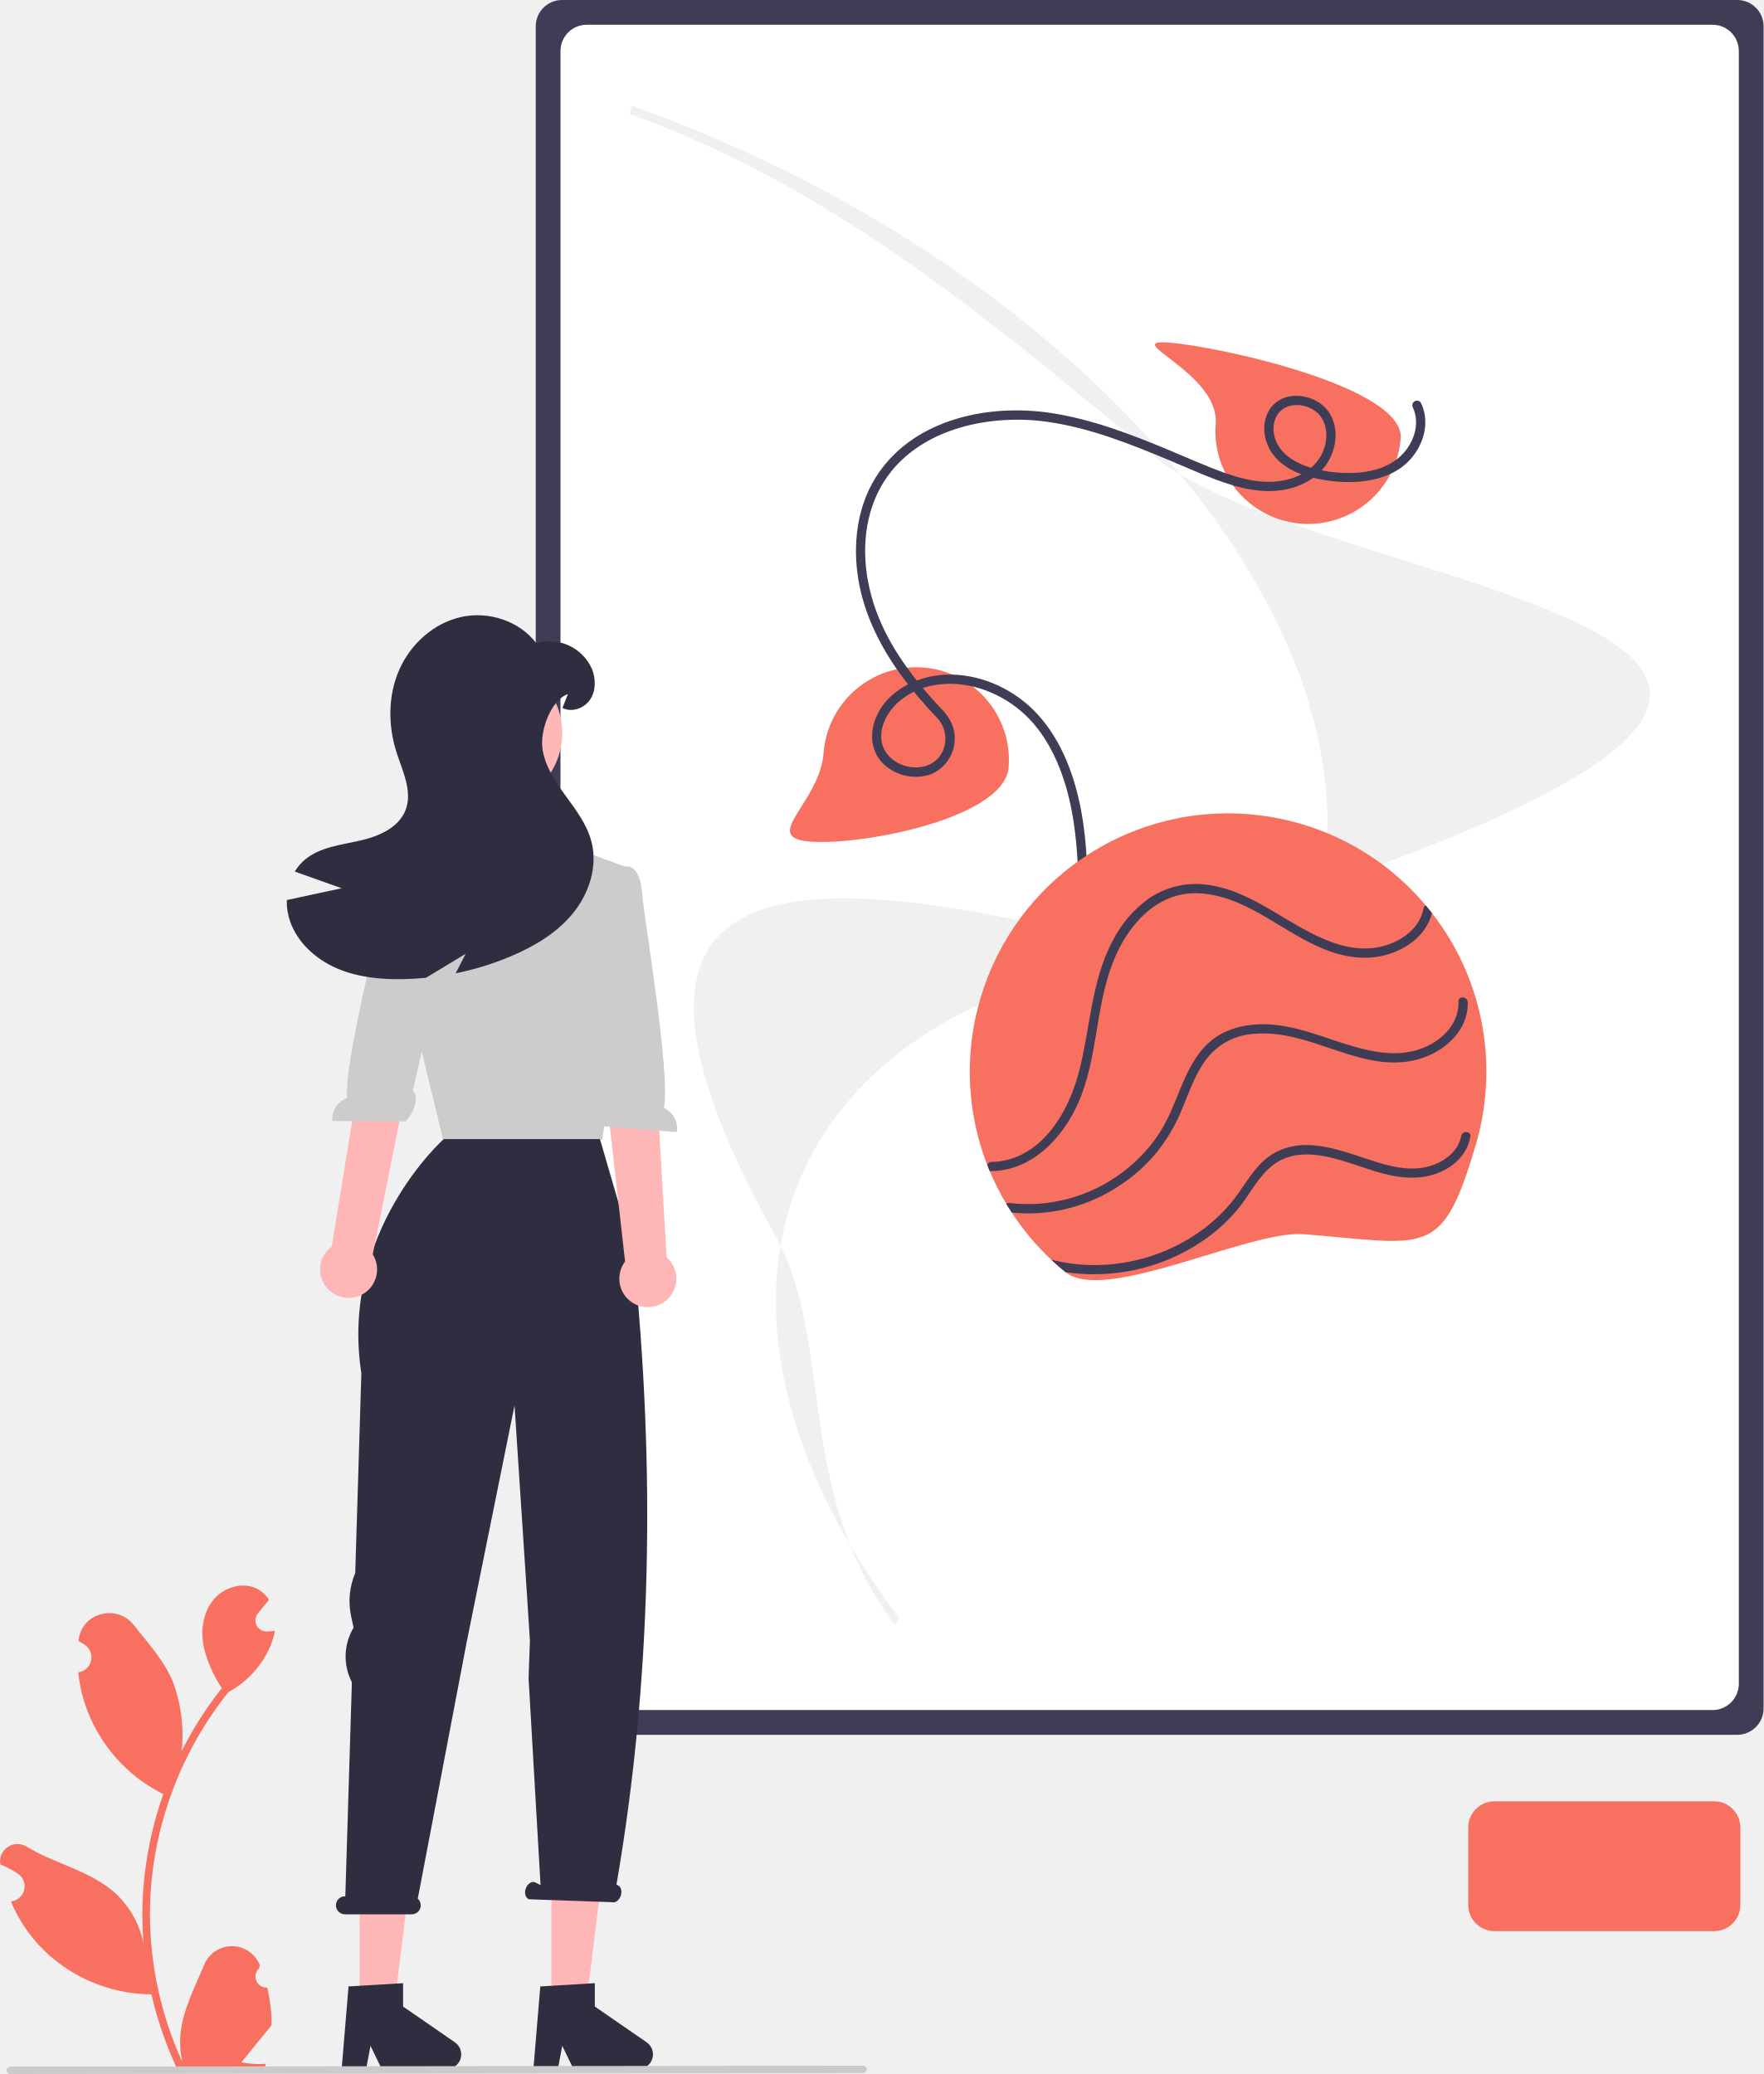
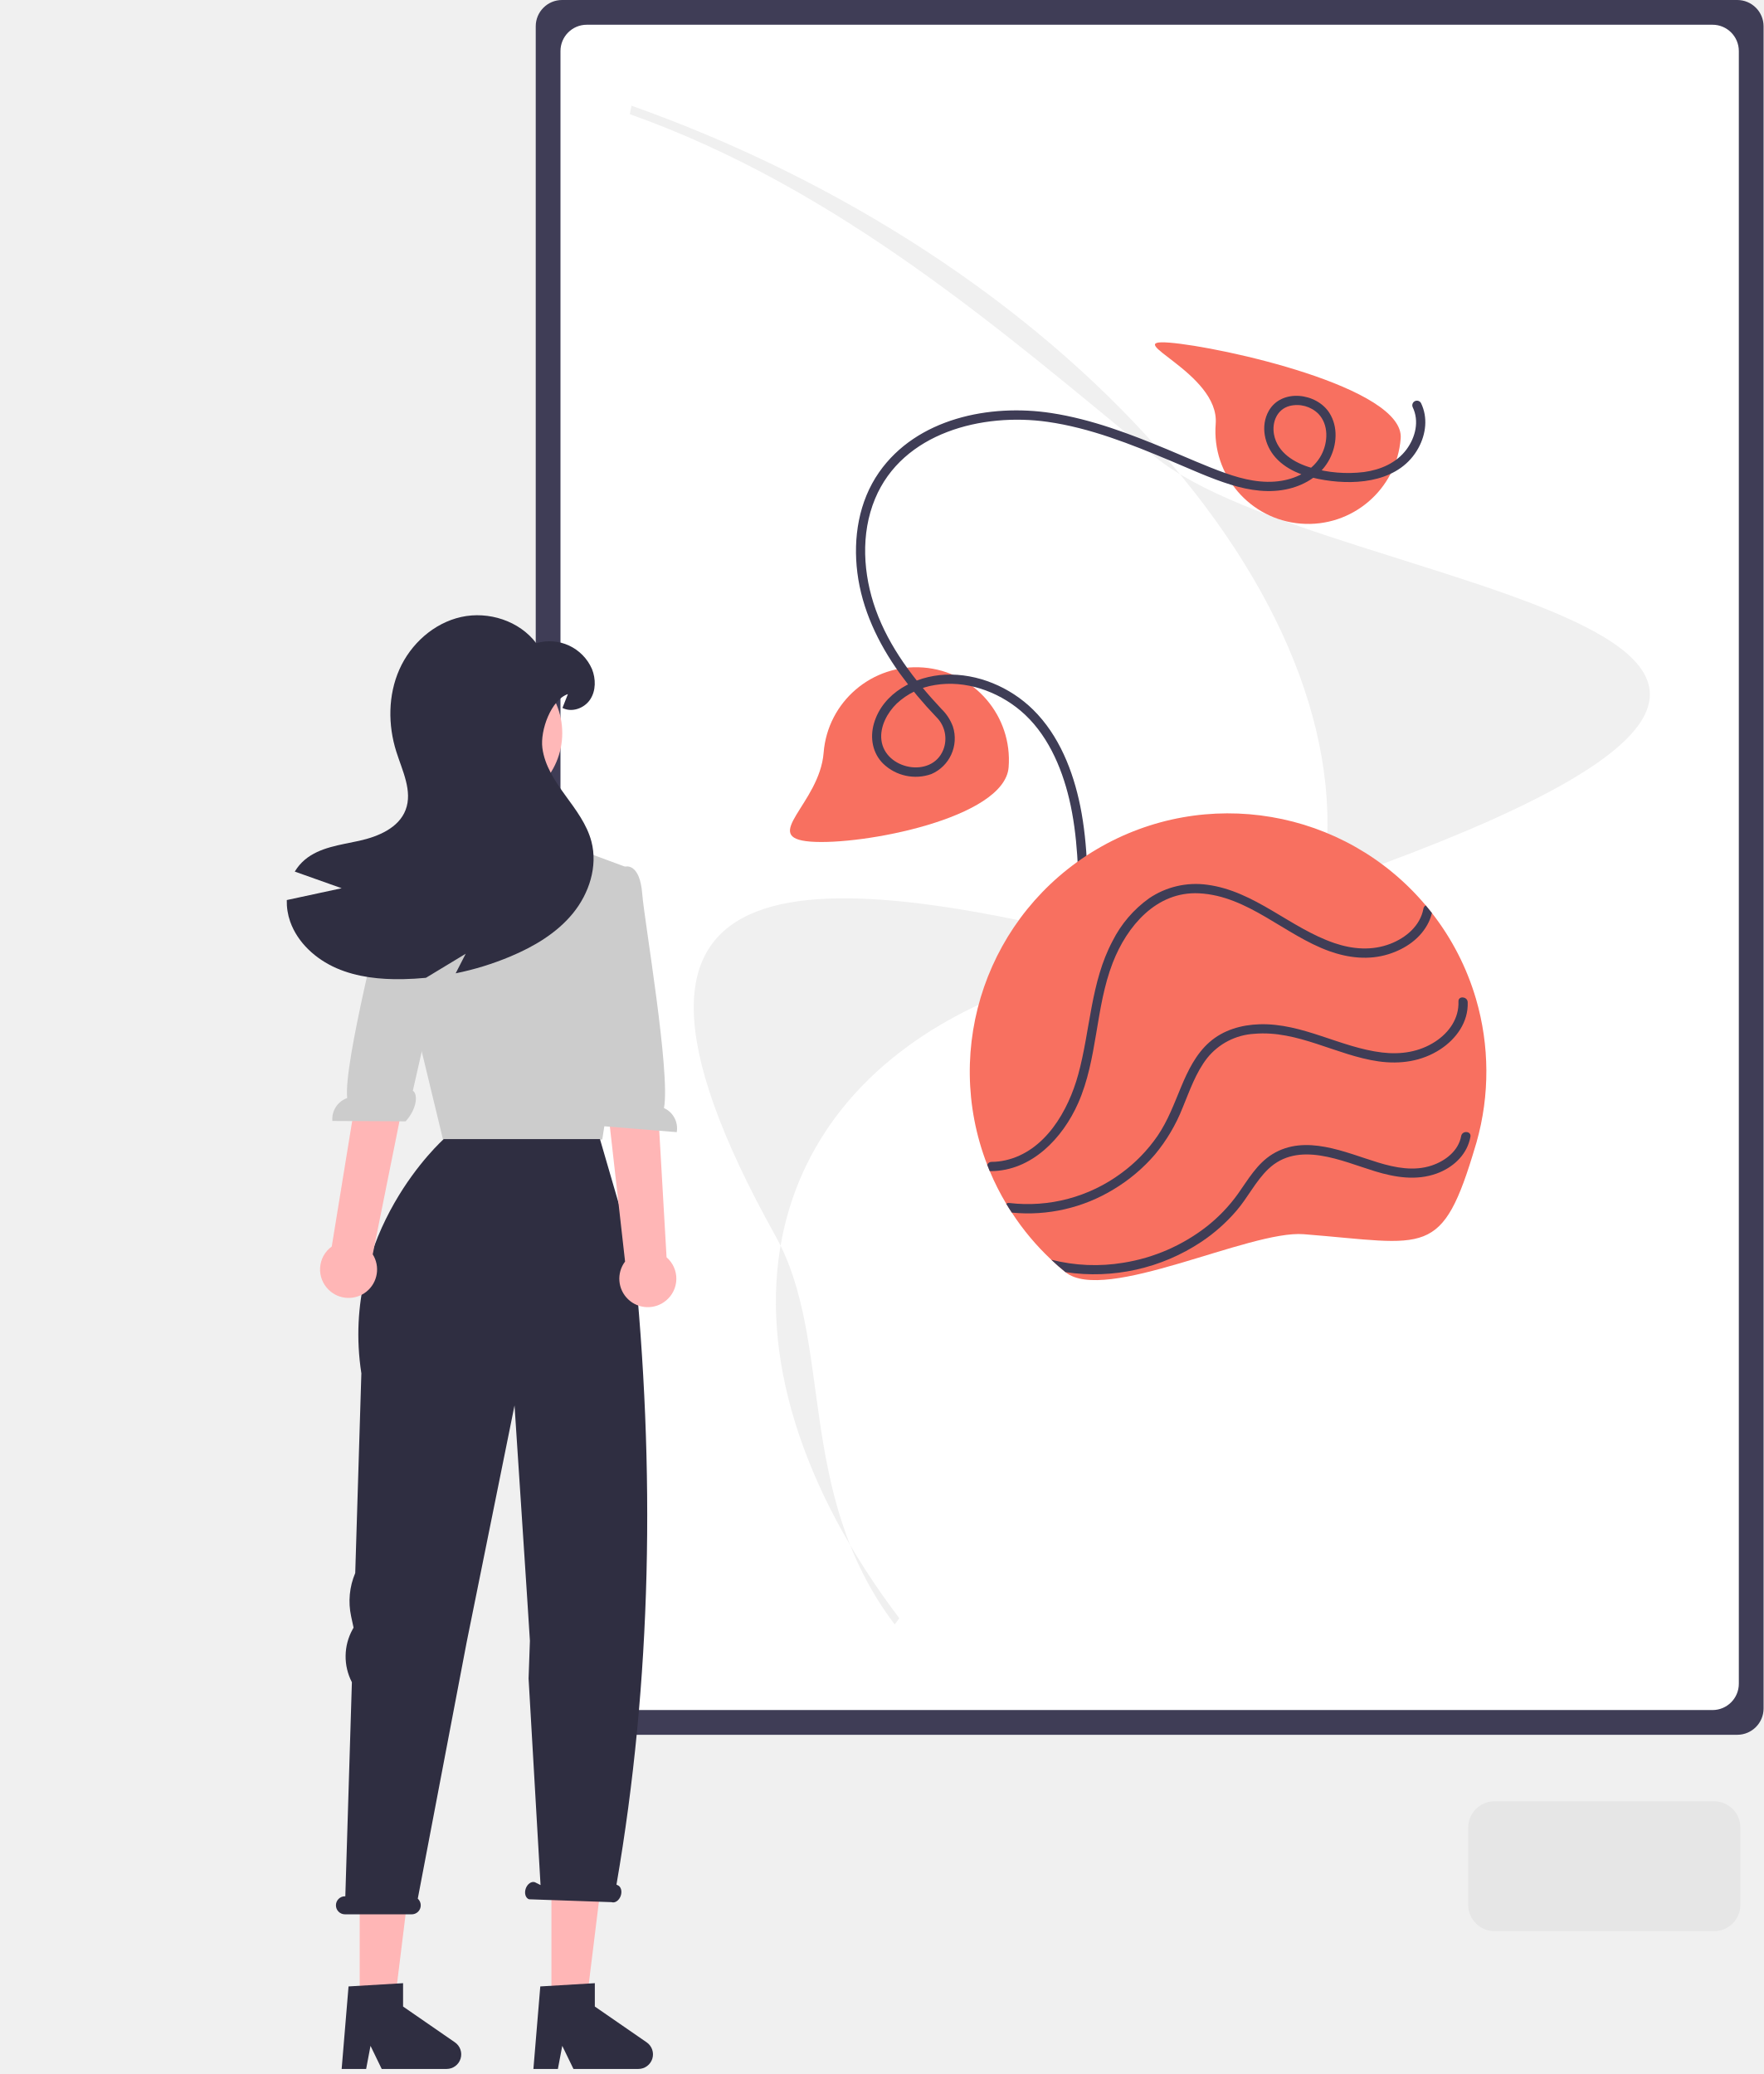
<svg xmlns="http://www.w3.org/2000/svg" data-name="Layer 1" width="570.222" height="670.696" viewBox="0 0 570.222 670.696">
  <path d="M876.611,675.652h-380a8.51,8.51,0,0,1-8.5-8.5v-544a8.509,8.509,0,0,1,8.5-8.5h380a8.51,8.51,0,0,1,8.5,8.5v544A8.51,8.51,0,0,1,876.611,675.652Z" transform="translate(-314.8891 -114.652)" fill="#3f3d56" />
  <path d="M868.611,667.652h-364a8.51,8.51,0,0,1-8.5-8.5v-528a8.509,8.509,0,0,1,8.5-8.5h364a8.51,8.51,0,0,1,8.5,8.5v528A8.51,8.51,0,0,1,868.611,667.652Z" transform="translate(-314.8891 -114.652)" fill="#fff" />
  <path d="M604.178,639.966c-32.38-42.744-19.539-91.529-38.51-125.563C492.962,383.964,582.49,395.981,683.71,421.348l.241,2.814c-64.423,9.942-106.791,43.098-116.242,90.966-7.345,37.201,6.133,80.82,37.95,122.821Z" transform="translate(-314.8891 -114.652)" fill="#f0f0f0" />
  <path d="M675.306,480.887l-.676-2.683c36.144-16.387,33.038-65.195,65.375-76.341,246.334-84.904,3.175-94.479-51.519-139.389-48.91-40.161-102.214-86.854-169.957-110.902l.54-2.738c68.039,24.154,128.69,63.744,170.78,111.478,42.302,47.973,60.839,98.501,52.197,142.275C735.232,437.107,712.153,464.182,675.306,480.887Z" transform="translate(-314.8891 -114.652)" fill="#f0f0f0" />
  <path d="M576.918,386.815c-16.517-1.305,2.973-12.235,4.278-28.752a30,30,0,1,1,59.814,4.725C639.705,379.305,593.435,388.12,576.918,386.815Z" transform="translate(-314.8891 -114.652)" fill="#f87060" />
  <path d="M735.509,283.985a30,30,0,0,1-27.544-32.269c1.305-16.517-31.495-27.566-14.978-26.261s76.097,14.469,74.792,30.986A30,30,0,0,1,735.509,283.985Z" transform="translate(-314.8891 -114.652)" fill="#f87060" />
  <path d="M771.661,246.334c2.177,4.516.893,9.732-1.981,13.631-3.27,4.434-8.471,6.62-13.806,7.343a42.492,42.492,0,0,1-17.071-1.406c-5.34-1.541-10.882-4.845-11.984-10.746-.734-3.933.944-8.131,5.029-9.221a9.836,9.836,0,0,1,9.311,2.526c3.392,3.53,3.134,9.196.978,13.296-2.535,4.822-7.608,7.483-12.824,8.362-6.201,1.044-12.432-.414-18.265-2.489-6.34-2.255-12.491-5.064-18.703-7.643-12.115-5.031-24.49-9.757-37.518-11.761-19.901-3.061-43.52,1.705-55.703,19.153-6.577,9.419-8.44,21.231-7.024,32.468,1.493,11.851,6.693,22.741,13.578,32.384a137.506,137.506,0,0,0,11.916,14.259,9.82,9.82,0,0,1,2.267,10.699c-3.774,9.274-18.864,6.318-19.989-3.241-.511-4.343,1.912-8.817,4.94-11.763a23.284,23.284,0,0,1,12.418-6.016c9.792-1.635,20.142,1.995,27.627,8.301,8.456,7.124,13.216,17.951,15.723,28.49,2.855,11.999,3,24.341,3.272,36.606.278,12.552.755,25.252,4.356,37.367a92.343,92.343,0,0,0,13.379,27.226,96.454,96.454,0,0,0,48.079,35.63,88.352,88.352,0,0,0,14.384,3.37c1.911.283,2.139-2.709.236-2.991-21.274-3.154-40.838-14.673-54.843-30.863a91.476,91.476,0,0,1-16.389-27.319c-4.567-12.038-5.725-24.825-6.098-37.601-.381-13.049-.173-26.215-2.786-39.069-2.309-11.363-6.84-22.87-15.229-31.15-7.397-7.3-17.98-11.817-28.439-11.332-9.732.451-20.138,5.811-23.03,15.74-1.357,4.659-.494,9.661,3.063,13.122a15.13,15.13,0,0,0,15.493,3.274,12.551,12.551,0,0,0,6.969-15.355,15.276,15.276,0,0,0-3.762-5.754c-8.779-9.376-16.836-19.868-21.208-32.077-4.078-11.387-4.914-24.486-.211-35.817,8.903-21.451,34.742-27.896,55.789-24.898,13.774,1.962,26.816,7.177,39.575,12.511,6.515,2.724,12.989,5.751,19.746,7.836,6.05,1.867,12.542,2.804,18.775,1.273,5.44-1.336,10.44-4.499,13.076-9.559,2.394-4.596,2.807-10.429-.04-14.932-4.116-6.51-15.481-7.975-19.622-.663-2.748,4.852-1.398,11.065,2.211,15.089,4.046,4.511,10.105,6.354,15.904,7.284,10.957,1.757,24.45.376,30.312-10.446,2.415-4.459,3.067-9.774.82-14.435a1.501,1.501,0,0,0-2.702,1.305Z" transform="translate(-314.8891 -114.652)" fill="#3f3d56" />
  <path d="M736.416,513.77c-17.515-1.384-64.348,22.583-77.026,12.272q-2.376-1.918-4.597-4.024a82.599,82.599,0,0,1-12.75-15.231c-.628-.942-1.225-1.892-1.801-2.851a84.197,84.197,0,0,1-5.352-10.604c-.269-.663-.536-1.336-.804-2.01a83.506,83.506,0,0,1,141.796-83.874c.679.796,1.337,1.61,1.984,2.444a83.165,83.165,0,0,1,14.248,27.758c-.001.01.009.011.008.021a83.831,83.831,0,0,1,.207,46.27l-.002.02c-.097.333-.193.667-.3 1C781.087,521.984,776.441,516.932,736.416,513.77Z" transform="translate(-314.8891 -114.652)" fill="#f87060" />
  <path d="M635.268,493.371a1.58,1.58,0,0,1-.378-.04c-.269-.663-.536-1.336-.804-2.01a1.5,1.5,0,0,1,1.419-.941,20.496,20.496,0,0,0,4.505-.517c12.828-2.899,20.305-16.031,23.509-27.755,3.932-14.345,3.986-29.759,11.092-43.14a37.888,37.888,0,0,1,11.825-13.822,26.922,26.922,0,0,1,18.754-4.387c15.477,2.045,26.774,13.962,41.142,18.869,5.919,2.022,12.219,2.52,18.139.219,5.029-1.95,9.617-5.801,10.656-11.336a1.453,1.453,0,0,1,.756-1.064c.679.796,1.337,1.61,1.984,2.444a14.578,14.578,0,0,1-1.002,2.9c-2.525,5.298-7.56,8.722-13.042,10.435-6.345,1.976-12.947,1.224-19.122-.989-14.398-5.16-26.241-17.912-42.138-18.706-13.779-.687-23.3,10.638-27.885,22.454-5.669,14.619-4.827,31.006-11.191,45.41C658.478,482.726,648.443,493.319,635.268,493.371Z" transform="translate(-314.8891 -114.652)" fill="#3f3d56" />
  <path d="M642.042,506.786c-.628-.942-1.225-1.892-1.801-2.851a1.248,1.248,0,0,1,1.003-.252,50.765,50.765,0,0,0,36.202-9.649,50.158,50.158,0,0,0,11.727-12.074c3.324-4.873,5.332-10.352,7.585-15.762,2.216-5.322,4.818-10.704,9.225-14.559,4.493-3.928,10.291-5.577,16.163-5.755,13.916-.415,26.051,7.495,39.594,9.126,6.041.728,12.039-.142,17.21-3.516,4.464-2.918,7.714-7.486,7.505-12.969-.078-1.812,2.561-1.694,2.947-.098a1.602,1.602,0,0,1,.044.335c.238,6.379-3.684,11.837-8.845,15.211-5.998,3.93-13.006,4.901-20.02,3.906-13.57-1.935-26.112-10.148-40.153-8.91a21.073,21.073,0,0,0-15.226,7.855c-3.695,4.744-5.647,10.538-7.927,16.035a55.6,55.6,0,0,1-8.961,15.151,54.893,54.893,0,0,1-13.337,11.245A53.18,53.18,0,0,1,642.042,506.786Z" transform="translate(-314.8891 -114.652)" fill="#3f3d56" />
  <path d="M659.39,526.042q-2.376-1.918-4.597-4.024a56.746,56.746,0,0,0,23.376.974,58.902,58.902,0,0,0,26.832-11.663,51.603,51.603,0,0,0,10.202-10.67c3.273-4.607,6.133-9.697,11.068-12.748,10.714-6.617,23.538-.568,34.235,2.684,5.583,1.705,11.581,2.861,17.267.973,4.409-1.467,8.689-4.72,9.56-9.527.34-1.889,3.341-1.662,2.991.236q-.102.534-.235,1.065c-1.375,5.218-5.645,8.983-10.685,10.812-6.577,2.369-13.391,1.259-19.924-.731-10.745-3.276-24.788-10.013-34.511-.72-4.101,3.919-6.617,9.228-10.316,13.51a55.759,55.759,0,0,1-11.314,10.02A62.586,62.586,0,0,1,659.39,526.042Z" transform="translate(-314.8891 -114.652)" fill="#3f3d56" />
-   <path d="M869.111,739.152h-71a8.51,8.51,0,0,1-8.5-8.5v-25a8.509,8.509,0,0,1,8.5-8.5h71a8.51,8.51,0,0,1,8.5,8.5v25A8.51,8.51,0,0,1,869.111,739.152Z" transform="translate(-314.8891 -114.652)" fill="#F87060" />
+   <path d="M869.111,739.152h-71a8.51,8.51,0,0,1-8.5-8.5v-25a8.509,8.509,0,0,1,8.5-8.5h71a8.51,8.51,0,0,1,8.5,8.5v25A8.51,8.51,0,0,1,869.111,739.152Z" transform="translate(-314.8891 -114.652)" fill="#e6e6e6" />
  <polygon points="142.482 334.364 144.356 351.746 143.253 374.538 193.738 368.54 198.482 334.364 192.438 334.424 142.482 334.364" fill="#ffb6b6" />
  <path d="M517.611,395.152l-15.608-5.773-6.67-9.686-23.993-2.399-14.799,9.481-12.407,6.318.213,32.988L458.611,485.152l51-2,6.713-42.123s15.595-20.946-1.2-32.942Z" transform="translate(-314.8891 -114.652)" fill="#ccc" />
  <polygon points="116.296 649.938 127.334 649.938 132.586 607.364 116.296 607.364 116.296 649.938" fill="#ffb6b6" />
  <path d="M427.583,757.03l17.634-1.053v7.555l16.765,11.579a4.719,4.719,0,0,1-2.682,8.603H438.306l-3.619-7.473-1.413,7.473h-7.916Z" transform="translate(-314.8891 -114.652)" fill="#2f2e41" />
  <polygon points="178.296 649.938 189.334 649.938 194.586 607.364 178.296 607.364 178.296 649.938" fill="#ffb6b6" />
  <path d="M489.583,757.03l17.634-1.053v7.555l16.765,11.579a4.719,4.719,0,0,1-2.682,8.603H500.306l-3.619-7.473-1.413,7.473h-7.916Z" transform="translate(-314.8891 -114.652)" fill="#2f2e41" />
  <path d="M426.423,727.876h.12l2.123-69.223a18.101,18.101,0,0,1,.237-17.105l.304-.55-.788-3.653a23.267,23.267,0,0,1,1.33-14.003l1.98-64.573c-7.075-45.851,26.642-75.754,26.642-75.754H508.879l10.844,37.256c7.169,69.841,5.868,137.898-5.508,203.834l.31.157c1.117.385,1.596,1.932,1.07,3.455s-1.857,2.445-2.974,2.059l-26.674-.928c-1.117-.385-1.596-1.932-1.07-3.455.526-1.523,1.857-2.445,2.974-2.059l1.814.917-3.868-66.798.429-12.201-.884-13.842-4.089-62.261-15.476,76.563L449.969,728.647a2.908,2.908,0,0,1-1.961,5.064H426.423a2.917,2.917,0,0,1,0-5.834Z" transform="translate(-314.8891 -114.652)" fill="#2f2e41" />
  <path d="M421.172,531.76a9.157,9.157,0,0,1,.982-14.007l13.457-82.601,15.783,5.553-15.993,79.57a9.207,9.207,0,0,1-14.229,11.485Z" transform="translate(-314.8891 -114.652)" fill="#ffb6b6" />
  <path d="M446.256,393.019s-4.527-1.706-6.17,8.411c-1.315,8.099-14.156,56.988-12.942,68.316a7.194,7.194,0,0,0-4.789,7.406l23.678.121c3.626-3.954,4.096-8.725,2.345-9.898l3.276-14.454L467.082,406.289l-17.532-12.095Z" transform="translate(-314.8891 -114.652)" fill="#ccc" />
  <path d="M530.184,535.277a9.157,9.157,0,0,0,.227-14.04l-4.8-83.085-17.701,3.806,9.086,80.651a9.207,9.207,0,0,0,13.188,12.667Z" transform="translate(-314.8891 -114.652)" fill="#ffb6b6" />
  <path d="M517.131,394.892s4.657-1.31,5.423,8.911c.613,8.183,9.2,57.995,7.015,69.176a7.194,7.194,0,0,1,4.134,7.791l-23.601-1.917c-3.272-4.252-3.33-9.045-1.485-10.063l-2.02-14.682L495.241,406.32l18.508-10.541Z" transform="translate(-314.8891 -114.652)" fill="#ccc" />
  <circle cx="157.92" cy="237.062" r="23.876" fill="#ffb8b8" />
  <path d="M425.358,401.891q-7.579-2.686-15.157-5.382a15.258,15.258,0,0,1,3.281-3.862c4.81-4.017,11.45-4.743,17.558-6.098,6.117-1.355,12.757-4.133,14.993-9.979,2.323-6.078-1.045-12.641-3.001-18.836-2.739-8.643-2.681-18.294.987-26.579,3.668-8.285,11.121-15.003,19.968-16.977,8.847-1.965,18.845,1.239,24.285,8.479a14.974,14.974,0,0,1,18.022,8.343c1.268,3.175,1.307,6.998-.581,9.853s-5.924,4.317-8.963,2.73l1.762-4.472c-5.449,1.849-8.992,11.702-8.256,17.413.726,5.701,4.056,10.695,7.434,15.351,3.378,4.656,6.979,9.36,8.43,14.925,2.091,8.005-.736,16.755-5.962,23.172-5.227,6.417-12.592,10.773-20.22,13.977a93.731,93.731,0,0,1-17.713,5.459c1.084-2.11,2.158-4.22,3.242-6.33l-12.863,7.782c-2.488.242-4.994.387-7.501.436-7.298.126-14.741-.639-21.42-3.552-6.688-2.923-12.563-8.218-14.983-15.099a19.569,19.569,0,0,1-1.084-6.93Q416.488,403.798,425.358,401.891Z" transform="translate(-314.8891 -114.652)" fill="#2f2e41" />
-   <path d="M401.28,757.415a3.613,3.613,0,0,1-2.619-6.263c.091-.362.156-.622.248-.984q-.049-.118-.098-.236a9.703,9.703,0,0,0-17.898.067c-2.927,7.051-6.654,14.113-7.572,21.568a28.705,28.705,0,0,0,.504,9.872,115.086,115.086,0,0,1-10.469-47.799,111.08,111.08,0,0,1,.689-12.392q.571-5.06,1.584-10.047a116.419,116.419,0,0,1,23.087-49.342,30.983,30.983,0,0,0,12.886-13.369,23.634,23.634,0,0,0,2.149-6.458c-.627.082-1.265.134-1.892.175-.195.01-.401.021-.597.031l-.074.003a3.58,3.58,0,0,1-2.94-5.832q.406-.5.813-.999c.411-.514.833-1.018,1.244-1.532a1.782,1.782,0,0,0,.134-.154c.473-.586.946-1.162,1.419-1.748a10.352,10.352,0,0,0-3.394-3.28c-4.741-2.777-11.281-.854-14.706,3.435-3.435,4.288-4.083,10.304-2.89,15.662a41.485,41.485,0,0,0,5.738,12.793c-.257.329-.525.648-.782.977a117.171,117.171,0,0,0-12.23,19.375,48.709,48.709,0,0,0-2.908-22.624c-2.783-6.715-8.001-12.37-12.595-18.175-5.519-6.973-16.835-3.93-17.807,4.909q-.014.128-.028.257,1.024.577,2.004,1.226a4.901,4.901,0,0,1-1.976,8.919l-.1.015a48.766,48.766,0,0,0,1.285,7.291,50.21,50.21,0,0,0,25,31.468c.401.206.792.411,1.193.607a119.597,119.597,0,0,0-6.438,30.296,113.434,113.434,0,0,0,.082,18.315l-.031-.216A29.974,29.974,0,0,0,351.065,725.916c-7.874-6.469-18.999-8.851-27.494-14.05a5.625,5.625,0,0,0-8.616,5.473q.017.114.035.227a32.924,32.924,0,0,1,3.692,1.779q1.024.578,2.004,1.226a4.901,4.901,0,0,1-1.976,8.919l-.1.015c-.072.01-.134.021-.206.031a48.808,48.808,0,0,0,8.978,14.058,50.254,50.254,0,0,0,36.446,15.991h.01a119.562,119.562,0,0,0,8.032,23.447h28.692c.103-.319.195-.648.288-.967a32.599,32.599,0,0,1-7.939-.473c2.129-2.612,4.257-5.245,6.386-7.857a1.784,1.784,0,0,0,.134-.154c1.08-1.337,2.17-2.663,3.25-4l.001-.002a47.751,47.751,0,0,0-1.399-12.164Z" transform="translate(-314.8891 -114.652)" fill="#F87060" />
-   <path d="M593.993,785.041l-275.75.307a1.191,1.191,0,1,1,0-2.381l275.75-.307a1.191,1.191,0,0,1,0,2.381Z" transform="translate(-314.8891 -114.652)" fill="#cacaca" />
+   <path d="M401.28,757.415a3.613,3.613,0,0,1-2.619-6.263c.091-.362.156-.622.248-.984q-.049-.118-.098-.236a9.703,9.703,0,0,0-17.898.067c-2.927,7.051-6.654,14.113-7.572,21.568a28.705,28.705,0,0,0,.504,9.872,115.086,115.086,0,0,1-10.469-47.799,111.08,111.08,0,0,1,.689-12.392q.571-5.06,1.584-10.047a116.419,116.419,0,0,1,23.087-49.342,30.983,30.983,0,0,0,12.886-13.369,23.634,23.634,0,0,0,2.149-6.458c-.627.082-1.265.134-1.892.175-.195.01-.401.021-.597.031l-.074.003a3.58,3.58,0,0,1-2.94-5.832q.406-.5.813-.999c.411-.514.833-1.018,1.244-1.532a1.782,1.782,0,0,0,.134-.154c.473-.586.946-1.162,1.419-1.748a10.352,10.352,0,0,0-3.394-3.28c-4.741-2.777-11.281-.854-14.706,3.435-3.435,4.288-4.083,10.304-2.89,15.662a41.485,41.485,0,0,0,5.738,12.793c-.257.329-.525.648-.782.977a117.171,117.171,0,0,0-12.23,19.375,48.709,48.709,0,0,0-2.908-22.624c-2.783-6.715-8.001-12.37-12.595-18.175-5.519-6.973-16.835-3.93-17.807,4.909q-.014.128-.028.257,1.024.577,2.004,1.226a4.901,4.901,0,0,1-1.976,8.919l-.1.015a48.766,48.766,0,0,0,1.285,7.291,50.21,50.21,0,0,0,25,31.468c.401.206.792.411,1.193.607a119.597,119.597,0,0,0-6.438,30.296,113.434,113.434,0,0,0,.082,18.315l-.031-.216A29.974,29.974,0,0,0,351.065,725.916c-7.874-6.469-18.999-8.851-27.494-14.05a5.625,5.625,0,0,0-8.616,5.473q.017.114.035.227a32.924,32.924,0,0,1,3.692,1.779q1.024.578,2.004,1.226a4.901,4.901,0,0,1-1.976,8.919l-.1.015c-.072.01-.134.021-.206.031a48.808,48.808,0,0,0,8.978,14.058,50.254,50.254,0,0,0,36.446,15.991h.01a119.562,119.562,0,0,0,8.032,23.447h28.692c.103-.319.195-.648.288-.967a32.599,32.599,0,0,1-7.939-.473c2.129-2.612,4.257-5.245,6.386-7.857a1.784,1.784,0,0,0,.134-.154c1.08-1.337,2.17-2.663,3.25-4l.001-.002a47.751,47.751,0,0,0-1.399-12.164Z" transform="translate(-314.8891 -114.652)" fill="#0000" />
+   <path d="M593.993,785.041l-275.75.307a1.191,1.191,0,1,1,0-2.381l275.75-.307a1.191,1.191,0,0,1,0,2.381Z" transform="translate(-314.8891 -114.652)" fill="#0000" />
</svg>
